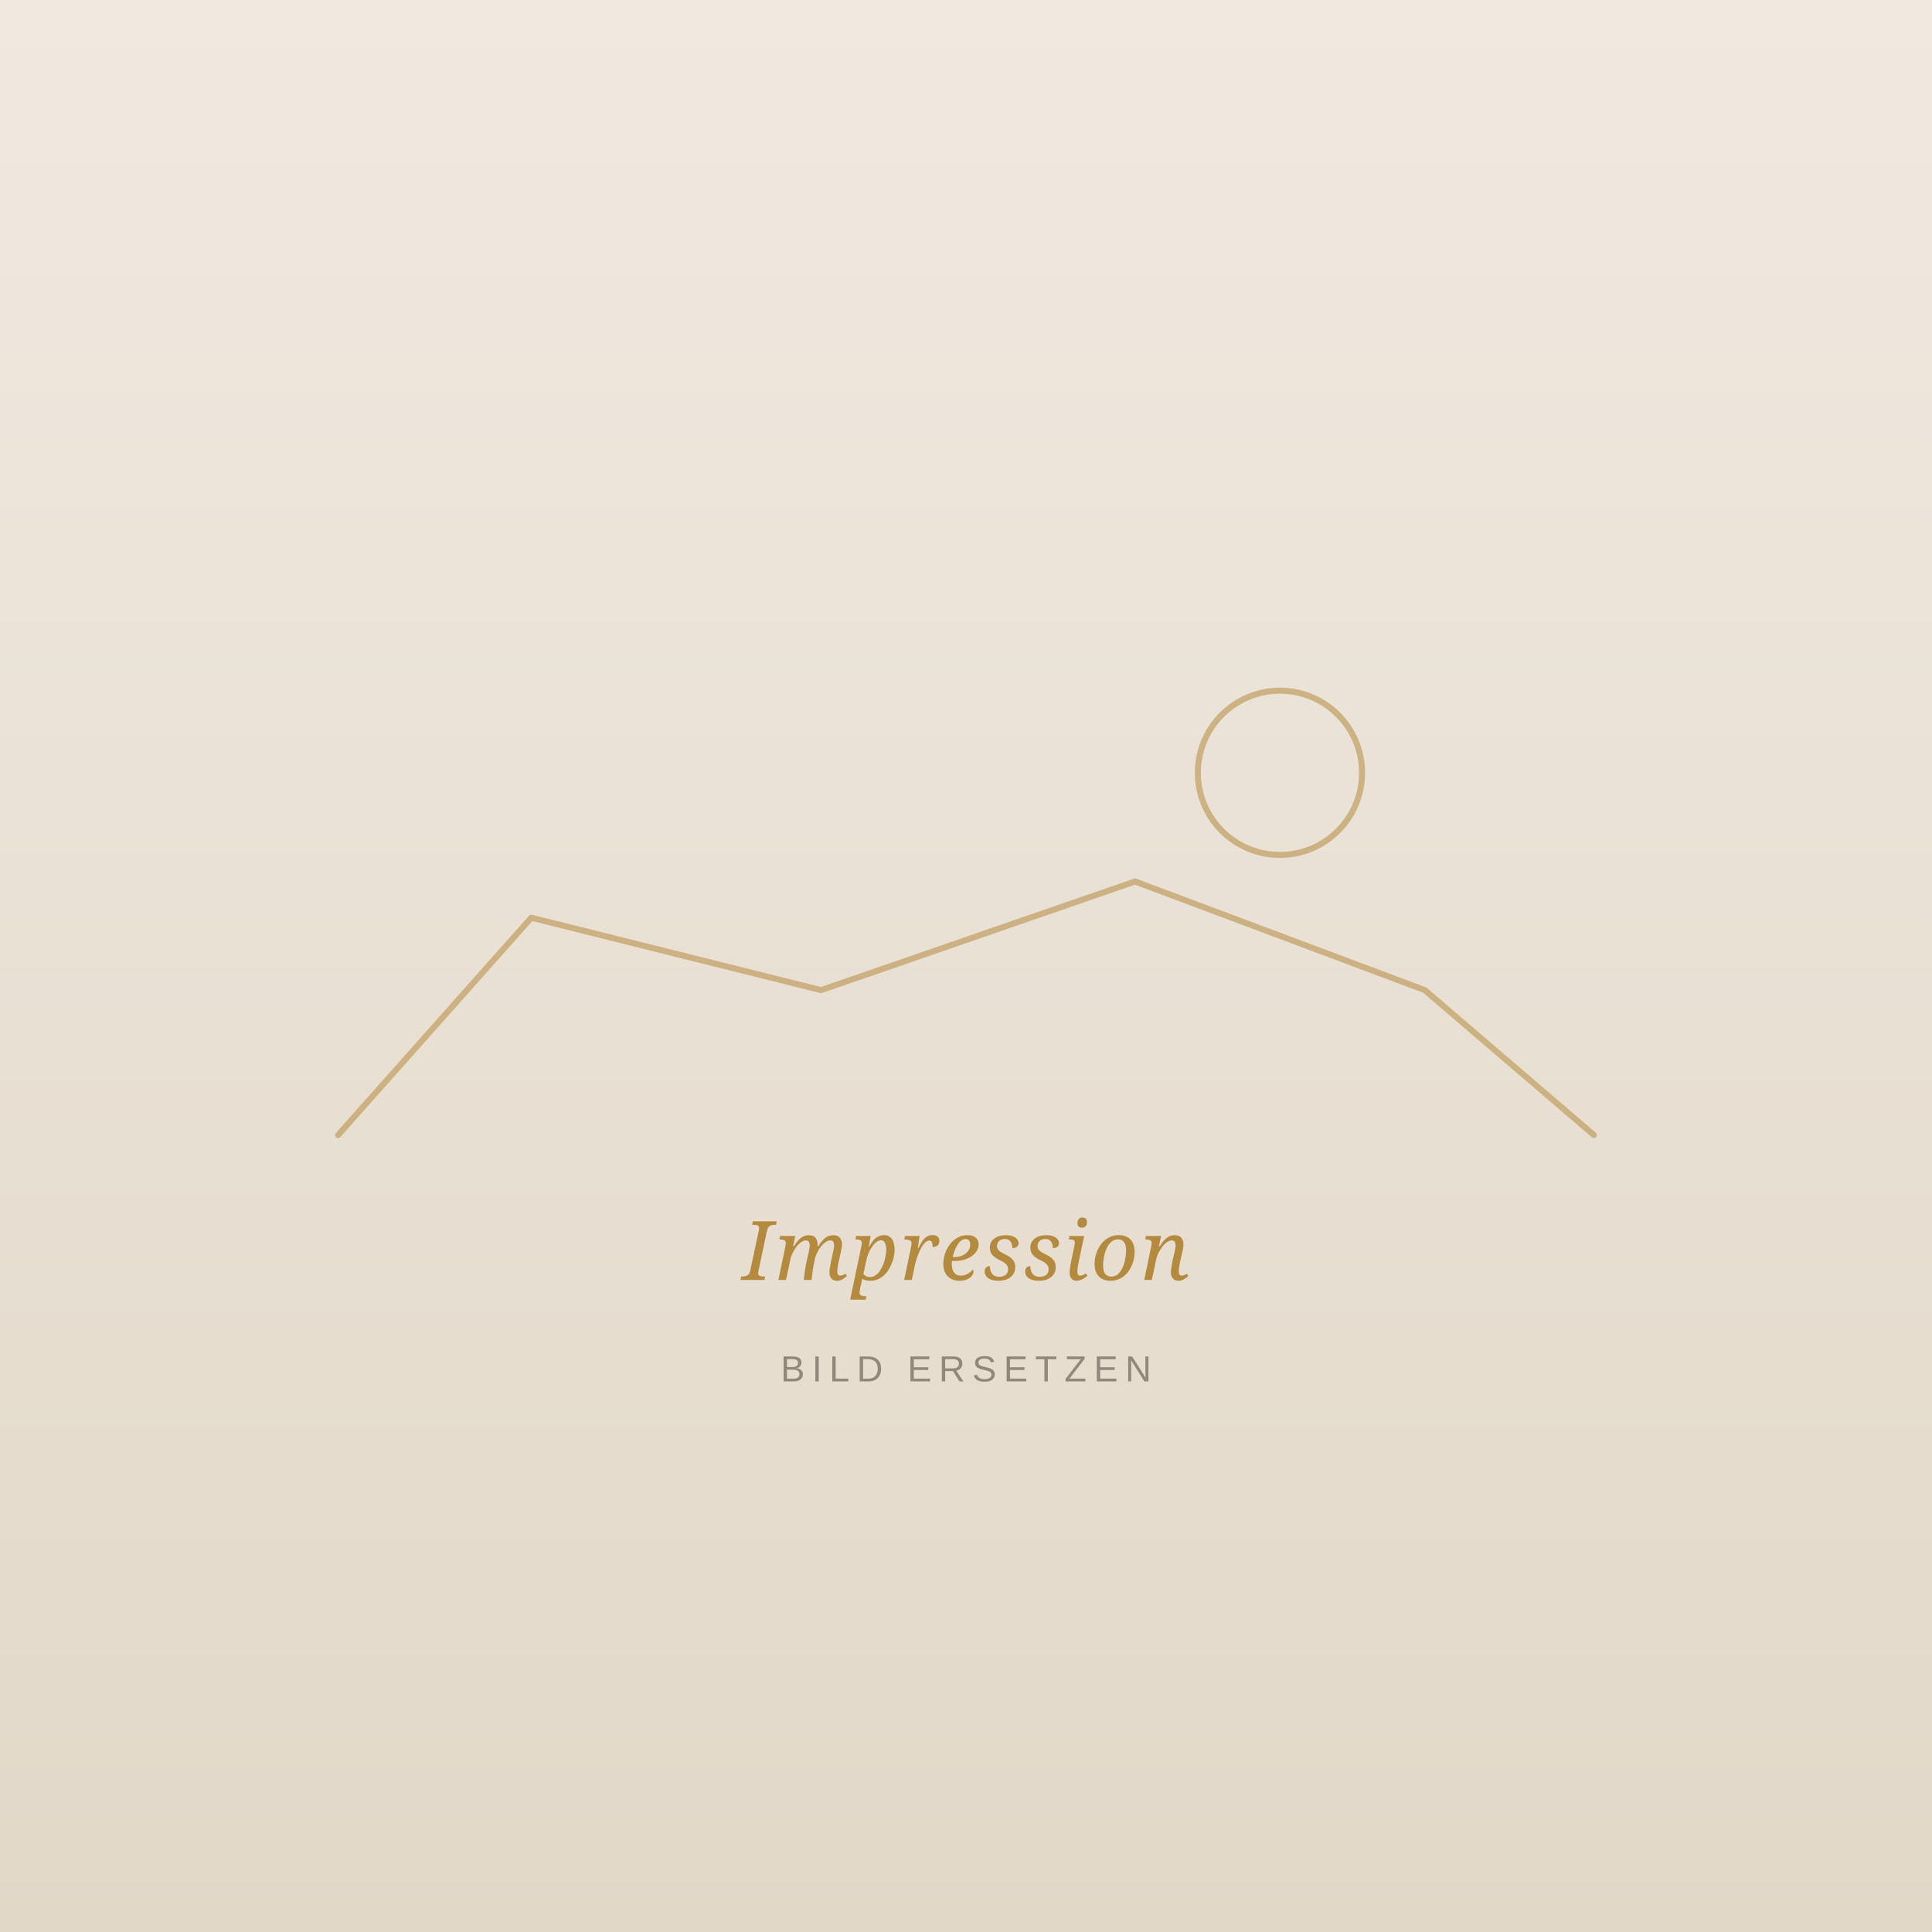
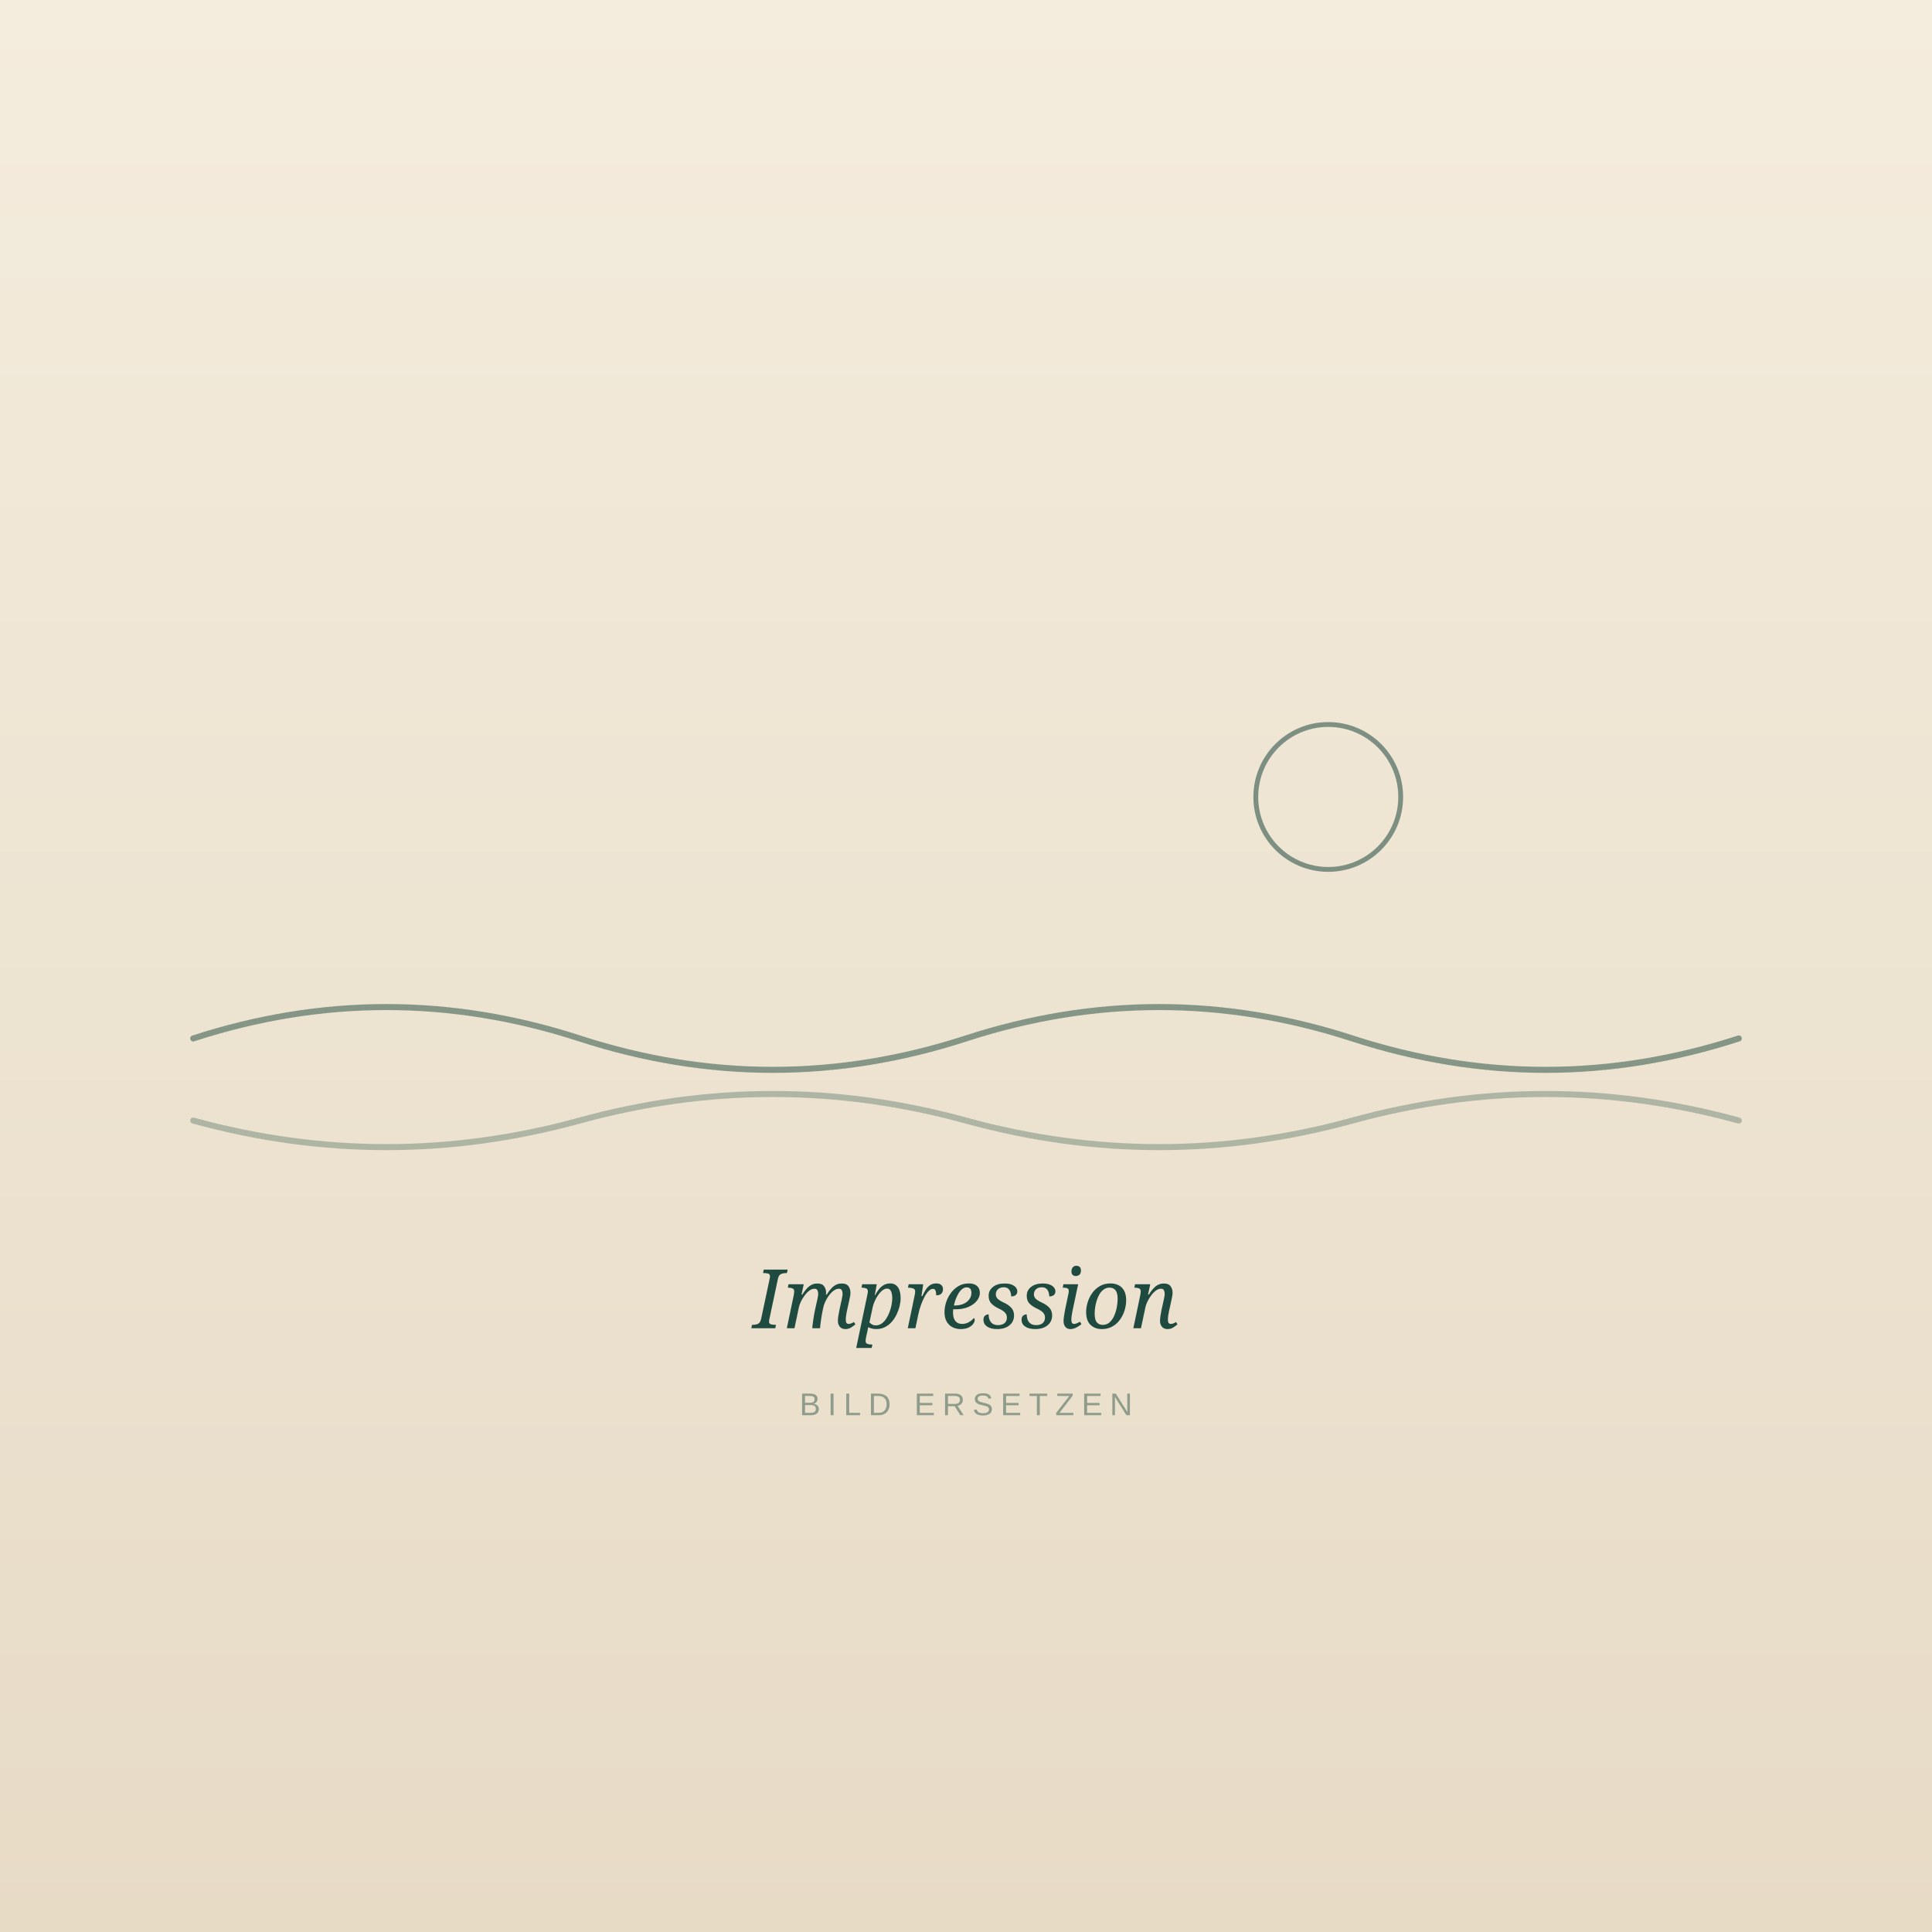
<svg xmlns="http://www.w3.org/2000/svg" viewBox="0 0 800 800" preserveAspectRatio="xMidYMid slice" role="img" aria-label="Impression">
  <defs>
-     <linearGradient id="bg" x1="0" y1="0" x2="0" y2="1">
-       <stop offset="0" stop-color="#efe9e0" />
-       <stop offset="1" stop-color="#e2d8c8" />
+     <linearGradient id="g" x1="0" y1="0" x2="0" y2="1">
+       <stop offset="0" stop-color="#f4ecdd" />
+       <stop offset="1" stop-color="#e7dbc6" />
    </linearGradient>
  </defs>
-   <rect width="800" height="800" fill="url(#bg)" />
-   <g fill="none" stroke="#b48a3f" stroke-opacity="0.55" stroke-width="2.5" stroke-linejoin="round" stroke-linecap="round">
-     <circle cx="530" cy="320" r="34" />
-     <path d="M140 470 L220 380 L340 410 L470 365 L590 410 L660 470" />
+   <rect width="800" height="800" fill="url(#g)" />
+   <circle cx="550" cy="330" r="30" fill="none" stroke="#1f4a3f" stroke-opacity="0.55" stroke-width="2" />
+   <g fill="none" stroke="#1f4a3f" stroke-opacity="0.5" stroke-width="2.5" stroke-linecap="round">
+     <path d="M80 430 q 80 -26 160 0 t 160 0 t 160 0 t 160 0" />
+     <path d="M80 464 q 80 22 160 0 t 160 0 t 160 0 t 160 0" stroke-opacity="0.3" />
  </g>
-   <text x="50%" y="530" text-anchor="middle" fill="#b48a3f" font-family="Georgia, 'Cormorant Garamond', serif" font-size="34" font-style="italic" letter-spacing="1">Impression</text>
-   <text x="50%" y="572" text-anchor="middle" fill="rgba(60,50,40,0.5)" font-family="Arial, sans-serif" font-size="15" letter-spacing="3" text-transform="uppercase">BILD ERSETZEN</text>
+   <text x="50%" y="550" text-anchor="middle" fill="#1f4a3f" font-family="Georgia,'Fraunces',serif" font-size="34" font-style="italic">Impression</text>
+   <text x="50%" y="586" text-anchor="middle" fill="rgba(31,74,63,0.45)" font-family="Arial,sans-serif" font-size="13" letter-spacing="3">BILD ERSETZEN</text>
</svg>
